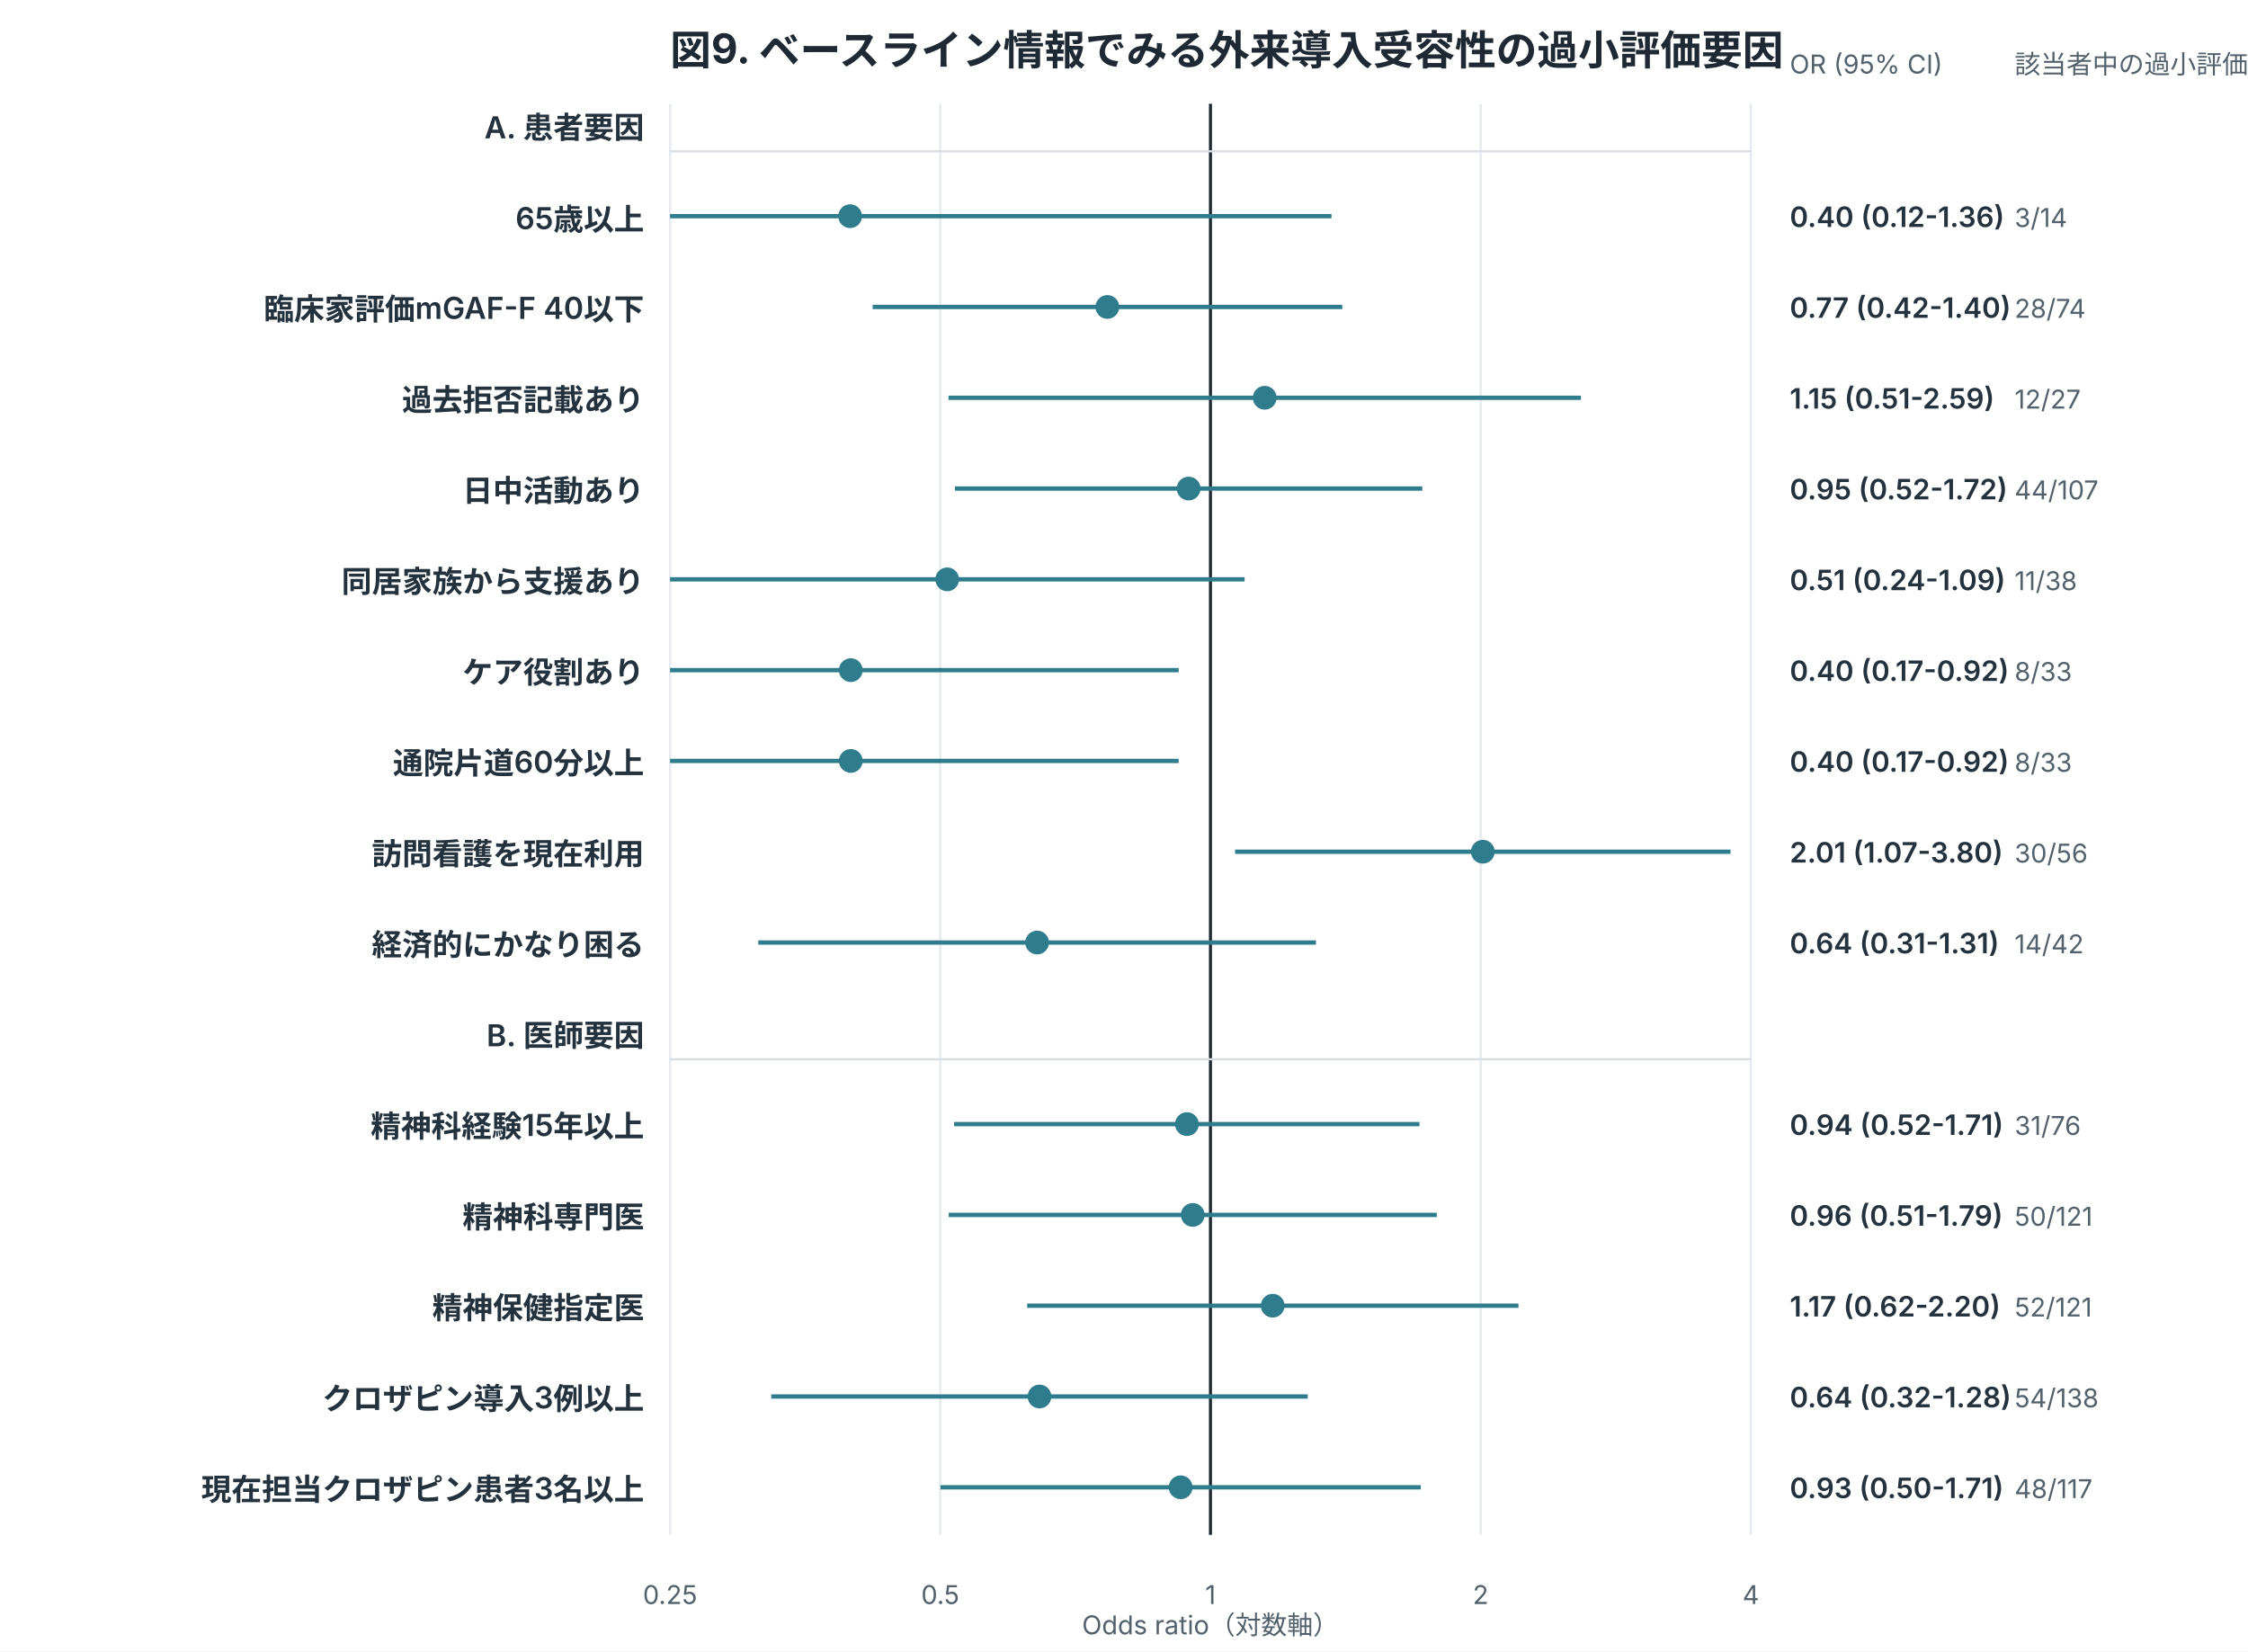
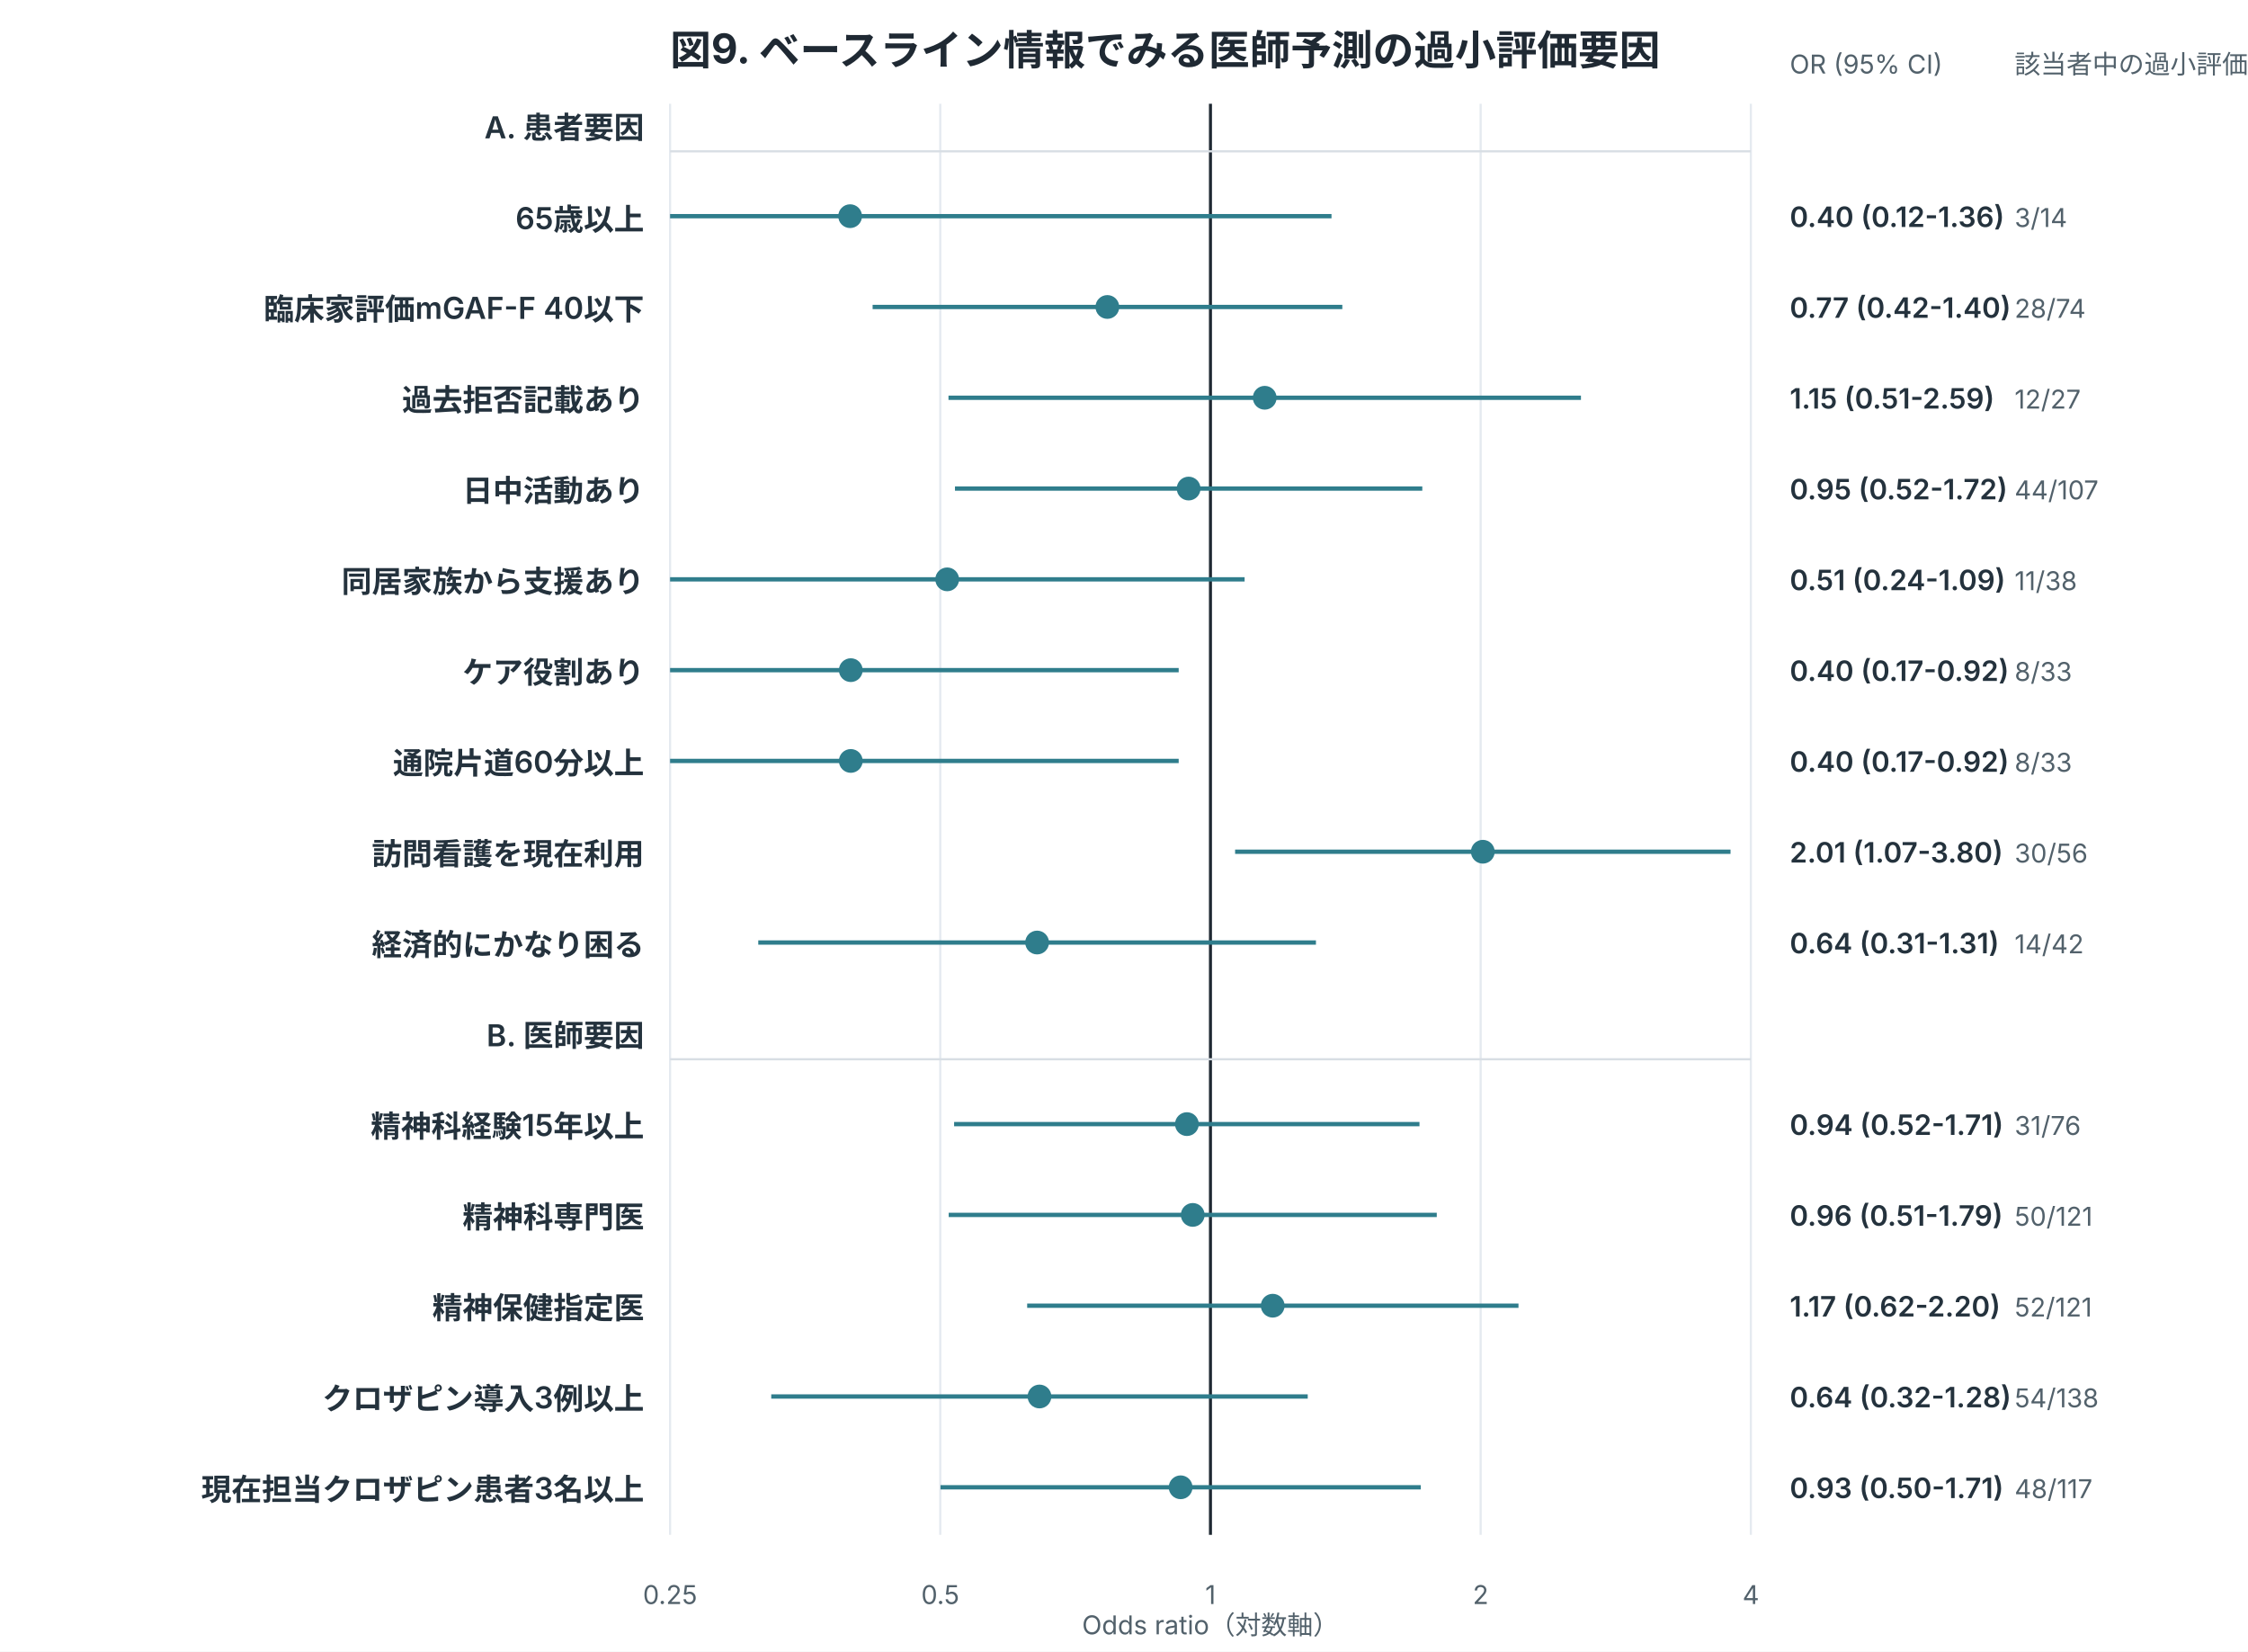
<svg xmlns="http://www.w3.org/2000/svg" width="1040" height="764" viewBox="0 0 1040 764" role="img">
  <style>
.title{font:700 19px -apple-system,BlinkMacSystemFont,"Segoe UI",sans-serif;fill:#1f2933}
.label{font:600 14px -apple-system,BlinkMacSystemFont,"Segoe UI",sans-serif;fill:#24323d}
.num{font:600 13px -apple-system,BlinkMacSystemFont,"Segoe UI",sans-serif;fill:#24323d}
.axis,.legend,.note{font:12px -apple-system,BlinkMacSystemFont,"Segoe UI",sans-serif;fill:#52616b}
.inside{font:700 13px -apple-system,BlinkMacSystemFont,"Segoe UI",sans-serif;fill:white}
.big{font:700 34px -apple-system,BlinkMacSystemFont,"Segoe UI",sans-serif;fill:#1f2933}
</style>
  <rect width="100%" height="100%" fill="white" />
-   <text x="310" y="30" class="title">図9. ベースライン情報でみる外来導入受容性の過小評価要因</text>
+   <text x="310" y="30" class="title">図9. ベースライン情報でみる医師予測の過小評価要因</text>
  <line x1="310.0" y1="48" x2="310.0" y2="710" stroke="#e5eaf0" stroke-width="1" />
  <text x="310.0" y="742" text-anchor="middle" class="axis">0.25</text>
  <line x1="435.0" y1="48" x2="435.0" y2="710" stroke="#e5eaf0" stroke-width="1" />
  <text x="435.0" y="742" text-anchor="middle" class="axis">0.5</text>
  <line x1="560.0" y1="48" x2="560.0" y2="710" stroke="#1f2933" stroke-width="1.4" />
  <text x="560.0" y="742" text-anchor="middle" class="axis">1</text>
  <line x1="685.0" y1="48" x2="685.0" y2="710" stroke="#e5eaf0" stroke-width="1" />
  <text x="685.0" y="742" text-anchor="middle" class="axis">2</text>
  <line x1="810.0" y1="48" x2="810.0" y2="710" stroke="#e5eaf0" stroke-width="1" />
  <text x="810.0" y="742" text-anchor="middle" class="axis">4</text>
  <text x="298" y="64" text-anchor="end" class="label">A. 患者要因</text>
  <line x1="310" y1="70" x2="810" y2="70" stroke="#d8dee4" />
  <text x="298" y="106" text-anchor="end" class="label">65歳以上</text>
  <line x1="310.0" y1="100" x2="616.0" y2="100" stroke="#2f7d8c" stroke-width="2" />
  <circle cx="393.3" cy="100" r="5.5" fill="#2f7d8c" />
  <text x="828" y="105" class="num">0.40 (0.12-1.36)</text>
  <text x="932" y="105" class="axis">3/14</text>
  <text x="298" y="148" text-anchor="end" class="label">臨床家評価mGAF-F 40以下</text>
  <line x1="403.7" y1="142" x2="621.0" y2="142" stroke="#2f7d8c" stroke-width="2" />
  <circle cx="512.3" cy="142" r="5.5" fill="#2f7d8c" />
  <text x="828" y="147" class="num">0.77 (0.42-1.40)</text>
  <text x="932" y="147" class="axis">28/74</text>
  <text x="298" y="190" text-anchor="end" class="label">過去拒否記載あり</text>
  <line x1="438.8" y1="184" x2="731.4" y2="184" stroke="#2f7d8c" stroke-width="2" />
  <circle cx="585.1" cy="184" r="5.5" fill="#2f7d8c" />
  <text x="828" y="189" class="num">1.15 (0.51-2.59)</text>
  <text x="932" y="189" class="axis">12/27</text>
  <text x="298" y="232" text-anchor="end" class="label">日中活動あり</text>
  <line x1="441.8" y1="226" x2="658.0" y2="226" stroke="#2f7d8c" stroke-width="2" />
  <circle cx="549.9" cy="226" r="5.5" fill="#2f7d8c" />
  <text x="828" y="231" class="num">0.95 (0.52-1.72)</text>
  <text x="932" y="231" class="axis">44/107</text>
  <text x="298" y="274" text-anchor="end" class="label">同居家族から支援あり</text>
  <line x1="310.0" y1="268" x2="575.8" y2="268" stroke="#2f7d8c" stroke-width="2" />
  <circle cx="438.2" cy="268" r="5.5" fill="#2f7d8c" />
  <text x="828" y="273" class="num">0.51 (0.24-1.09)</text>
  <text x="932" y="273" class="axis">11/38</text>
  <text x="298" y="316" text-anchor="end" class="label">ケア役割あり</text>
  <line x1="310.0" y1="310" x2="545.3" y2="310" stroke="#2f7d8c" stroke-width="2" />
  <circle cx="393.6" cy="310" r="5.5" fill="#2f7d8c" />
  <text x="828" y="315" class="num">0.40 (0.17-0.92)</text>
  <text x="932" y="315" class="axis">8/33</text>
  <text x="298" y="358" text-anchor="end" class="label">通院片道60分以上</text>
  <line x1="310.0" y1="352" x2="545.3" y2="352" stroke="#2f7d8c" stroke-width="2" />
  <circle cx="393.6" cy="352" r="5.5" fill="#2f7d8c" />
  <text x="828" y="357" class="num">0.40 (0.17-0.92)</text>
  <text x="932" y="357" class="axis">8/33</text>
  <text x="298" y="400" text-anchor="end" class="label">訪問看護を現在利用</text>
  <line x1="571.4" y1="394" x2="800.6" y2="394" stroke="#2f7d8c" stroke-width="2" />
  <circle cx="686.0" cy="394" r="5.5" fill="#2f7d8c" />
  <text x="828" y="399" class="num">2.01 (1.07-3.80)</text>
  <text x="932" y="399" class="axis">30/56</text>
  <text x="298" y="442" text-anchor="end" class="label">経済的にかなり困る</text>
  <line x1="350.8" y1="436" x2="608.8" y2="436" stroke="#2f7d8c" stroke-width="2" />
  <circle cx="479.8" cy="436" r="5.5" fill="#2f7d8c" />
  <text x="828" y="441" class="num">0.64 (0.31-1.31)</text>
  <text x="932" y="441" class="axis">14/42</text>
  <text x="298" y="484" text-anchor="end" class="label">B. 医師要因</text>
  <line x1="310" y1="490" x2="810" y2="490" stroke="#d8dee4" />
  <text x="298" y="526" text-anchor="end" class="label">精神科経験15年以上</text>
  <line x1="441.4" y1="520" x2="656.7" y2="520" stroke="#2f7d8c" stroke-width="2" />
  <circle cx="549.1" cy="520" r="5.5" fill="#2f7d8c" />
  <text x="828" y="525" class="num">0.94 (0.52-1.71)</text>
  <text x="932" y="525" class="axis">31/76</text>
  <text x="298" y="568" text-anchor="end" class="label">精神科専門医</text>
  <line x1="438.9" y1="562" x2="664.7" y2="562" stroke="#2f7d8c" stroke-width="2" />
  <circle cx="551.8" cy="562" r="5.5" fill="#2f7d8c" />
  <text x="828" y="567" class="num">0.96 (0.51-1.79)</text>
  <text x="932" y="567" class="axis">50/121</text>
  <text x="298" y="610" text-anchor="end" class="label">精神保健指定医</text>
  <line x1="475.2" y1="604" x2="702.5" y2="604" stroke="#2f7d8c" stroke-width="2" />
  <circle cx="588.8" cy="604" r="5.5" fill="#2f7d8c" />
  <text x="828" y="609" class="num">1.17 (0.62-2.20)</text>
  <text x="932" y="609" class="axis">52/121</text>
  <text x="298" y="652" text-anchor="end" class="label">クロザピン導入3例以上</text>
  <line x1="356.8" y1="646" x2="605.0" y2="646" stroke="#2f7d8c" stroke-width="2" />
  <circle cx="480.9" cy="646" r="5.5" fill="#2f7d8c" />
  <text x="828" y="651" class="num">0.64 (0.32-1.28)</text>
  <text x="932" y="651" class="axis">54/138</text>
  <text x="298" y="694" text-anchor="end" class="label">現在担当クロザピン患者3名以上</text>
  <line x1="435.1" y1="688" x2="657.3" y2="688" stroke="#2f7d8c" stroke-width="2" />
  <circle cx="546.2" cy="688" r="5.5" fill="#2f7d8c" />
  <text x="828" y="693" class="num">0.93 (0.50-1.71)</text>
  <text x="932" y="693" class="axis">48/117</text>
  <text x="560.0" y="756" text-anchor="middle" class="axis">Odds ratio（対数軸）</text>
  <text x="828" y="34" class="axis">OR (95% CI)</text>
  <text x="932" y="34" class="axis">該当者中の過小評価</text>
</svg>
